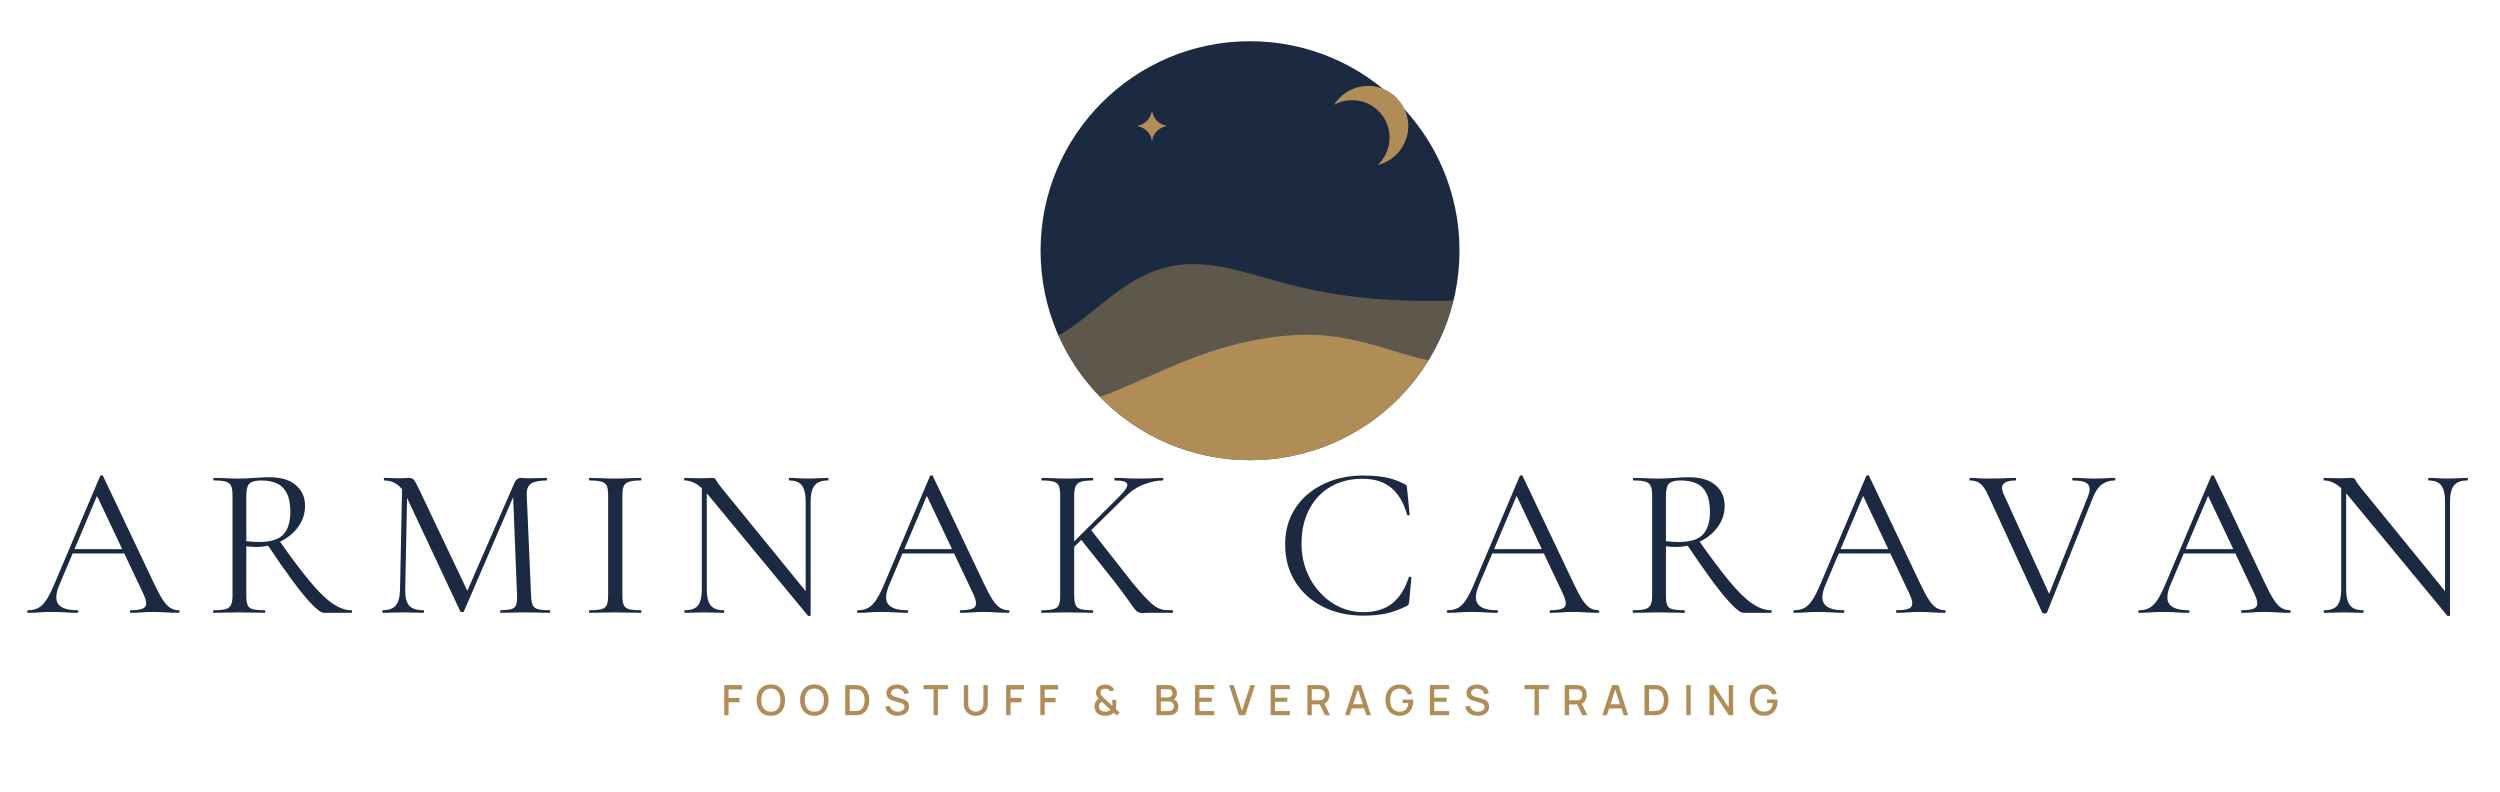
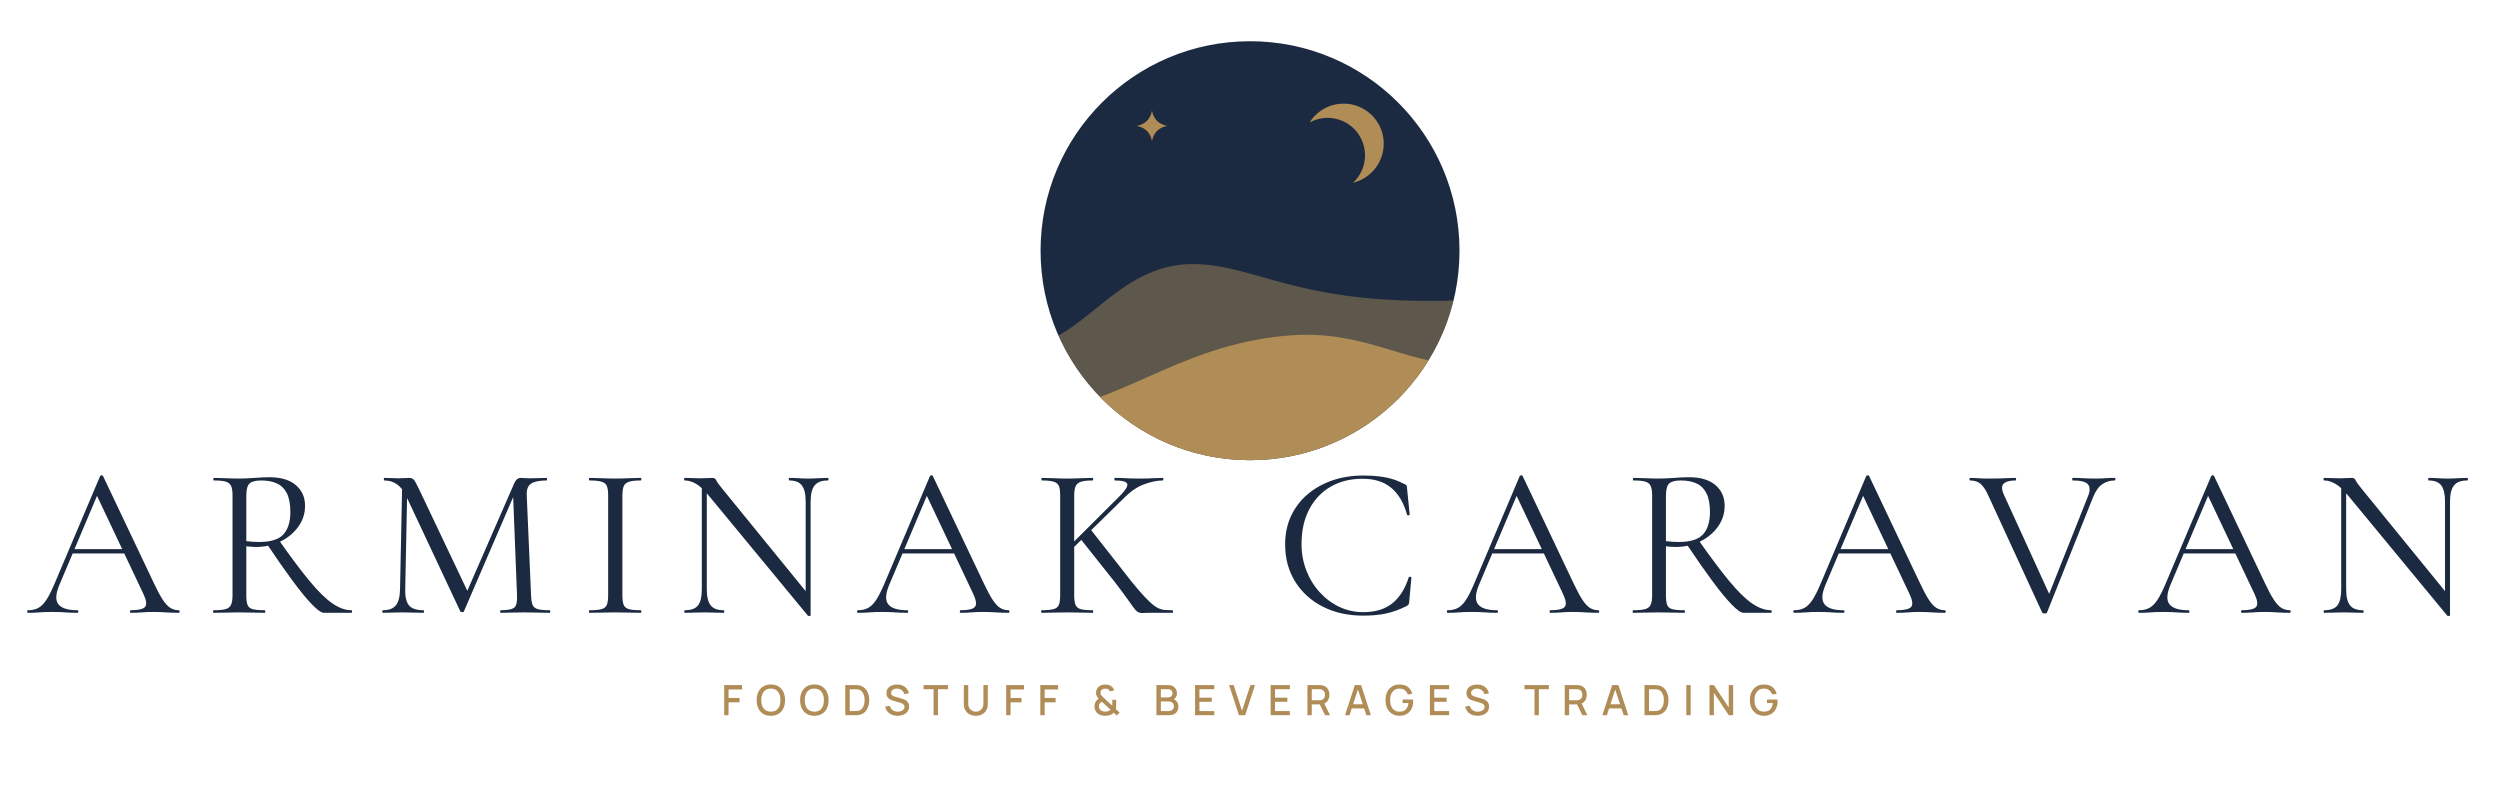
<svg xmlns="http://www.w3.org/2000/svg" viewBox="0 0 718.0 227.2" width="718.0" height="227.2" role="img" aria-label="ARMINAK CARAVAN">
  <g transform="translate(295.01 8.00) scale(1.28)">
    <g>
      <defs>
        <clipPath id="sccm2colour">
          <circle cx="50" cy="50" r="47.0" />
        </clipPath>
      </defs>
      <circle cx="50" cy="50" r="47.0" fill="#1B2A41" />
      <g clip-path="url(#sccm2colour)">
        <path d="M 0 71 C 12 71 20 53 37 53 C 52 53 61 63 100 61 L 100 100 L 0 100 Z" fill="#B08D57" opacity="0.45" />
        <path d="M 0 86 C 20 86 33 71 59 69 C 77 67.6 87 77 100 75 L 100 100 L 0 100 Z" fill="#B08D57" />
      </g>
-       <path d="M 78.633 30.769 A 9.0 9.0 0 1 0 68.873 17.255 A 8.4 8.4 0 0 1 78.633 30.769 Z" fill="#B08D57" />
+       <path d="M 63.367 21.231 A 9.0 9.0 0 1 1 73.127 34.745 A 8.4 8.4 0 0 0 63.367 21.231 Z" fill="#B08D57" />
      <path d="M 28.00 18.60 Q 28.56 21.44 31.40 22.00 Q 28.56 22.56 28.00 25.40 Q 27.44 22.56 24.60 22.00 Q 27.44 21.44 28.00 18.60 Z" fill="#B08D57" />
    </g>
  </g>
  <path d="M20.03 158.95 20.65 157.71H37.08L37.51 158.95ZM51.34 175.26Q51.59 175.26 51.59 175.63Q51.59 176 51.34 176Q49.54 176 47.68 175.88Q45.82 175.75 44.08 175.75Q42.16 175.75 40.74 175.88Q39.31 176 37.57 176Q37.33 176 37.33 175.63Q37.33 175.26 37.57 175.26Q40.86 175.26 41.67 174.3Q42.47 173.33 41.23 170.67L27.47 141.59L29.02 139.67L16.99 168.13Q15.44 171.91 16.8 173.58Q18.17 175.26 22.2 175.26Q22.51 175.26 22.51 175.63Q22.51 176 22.2 176Q20.34 176 18.79 175.88Q17.24 175.75 14.88 175.75Q12.65 175.75 11.32 175.88Q9.98 176 8.06 176Q7.81 176 7.81 175.63Q7.81 175.26 8.06 175.26Q9.74 175.26 10.98 174.61Q12.22 173.95 13.3 172.31Q14.39 170.67 15.69 167.57L28.77 136.69Q28.89 136.51 29.2 136.51Q29.51 136.51 29.58 136.69L44.21 167.51Q45.63 170.54 46.75 172.25Q47.87 173.95 48.95 174.61Q50.04 175.26 51.34 175.26ZM93 176Q91.95 176 89.62 173.61Q87.3 171.23 83.98 166.73Q80.66 162.24 76.57 156.1L80.04 155.04Q85.31 162.55 89 166.98Q92.69 171.41 95.51 173.33Q98.33 175.26 100.94 175.26Q101.12 175.26 101.12 175.63Q101.12 176 100.94 176Q97.84 176 95.88 176Q93.93 176 93 176ZM77.38 137.06Q82.34 137.06 84.97 139.33Q87.61 141.59 87.61 145.25Q87.61 148.6 85.66 151.29Q83.7 153.99 80.51 155.54Q77.32 157.09 73.53 157.09Q72.91 157.09 72.14 157.03Q71.36 156.97 70.74 156.9V170.98Q70.74 172.78 71.09 173.71Q71.43 174.64 72.57 174.95Q73.72 175.26 76.01 175.26Q76.2 175.26 76.2 175.63Q76.2 176 76.01 176Q74.53 176 72.7 175.94Q70.87 175.88 68.7 175.88Q66.65 175.88 64.76 175.94Q62.87 176 61.32 176Q61.2 176 61.2 175.63Q61.2 175.26 61.32 175.26Q63.61 175.26 64.76 174.95Q65.91 174.64 66.34 173.71Q66.78 172.78 66.78 170.98V142.27Q66.78 140.47 66.37 139.57Q65.97 138.68 64.85 138.33Q63.74 137.99 61.44 137.99Q61.26 137.99 61.26 137.62Q61.26 137.25 61.44 137.25Q62.93 137.25 64.79 137.34Q66.65 137.44 68.7 137.44Q70.62 137.44 73.13 137.25Q75.64 137.06 77.38 137.06ZM83.39 147.05Q83.39 143.64 82.37 141.65Q81.35 139.67 79.49 138.83Q77.63 137.99 75.02 137.99Q72.73 137.99 71.74 138.8Q70.74 139.61 70.74 142.4V155.42Q71.61 155.54 72.6 155.6Q73.6 155.66 74.4 155.66Q79.42 155.66 81.41 153.46Q83.39 151.26 83.39 147.05ZM114.89 169.24 115.51 138.68 117 138.8 116.38 169.24Q116.31 172.47 117.46 173.86Q118.61 175.26 121.65 175.26Q121.77 175.26 121.77 175.63Q121.77 176 121.65 176Q120.28 176 118.83 175.94Q117.37 175.88 115.63 175.88Q114.02 175.88 112.59 175.94Q111.17 176 109.93 176Q109.8 176 109.8 175.63Q109.8 175.26 109.93 175.26Q112.53 175.26 113.68 173.86Q114.83 172.47 114.89 169.24ZM157.85 175.26Q158.04 175.26 158.04 175.63Q158.04 176 157.85 176Q156.37 176 154.48 175.94Q152.58 175.88 150.54 175.88Q148.55 175.88 146.85 175.94Q145.14 176 143.78 176Q143.66 176 143.66 175.63Q143.66 175.26 143.78 175.26Q146.88 175.26 147.75 174.45Q148.62 173.64 148.49 170.98L147.31 141.03L149.36 138.18L133.24 175.57Q133.18 175.81 132.74 175.81Q132.31 175.81 132.19 175.57L116.62 142.4Q114.52 137.99 110.36 137.99Q110.24 137.99 110.24 137.62Q110.24 137.25 110.36 137.25Q111.35 137.25 112.5 137.31Q113.65 137.37 114.39 137.37Q115.38 137.37 116.22 137.31Q117.06 137.25 117.49 137.25Q118.36 137.25 118.86 137.81Q119.35 138.37 120.34 140.47L134.48 170.23L132.56 173.46L147.69 138.8Q148 138.06 148.49 137.65Q148.99 137.25 149.55 137.25Q149.92 137.25 150.54 137.31Q151.16 137.37 152.03 137.37Q153.7 137.37 154.75 137.31Q155.81 137.25 156.99 137.25Q157.11 137.25 157.11 137.62Q157.11 137.99 156.99 137.99Q154.01 137.99 152.58 138.86Q151.16 139.73 151.28 142.27L152.52 170.98Q152.58 172.78 152.96 173.71Q153.33 174.64 154.48 174.95Q155.62 175.26 157.85 175.26ZM178.75 170.98Q178.75 172.78 179.12 173.71Q179.49 174.64 180.64 174.95Q181.79 175.26 184.02 175.26Q184.2 175.26 184.2 175.63Q184.2 176 184.02 176Q182.53 176 180.7 175.94Q178.87 175.88 176.64 175.88Q174.59 175.88 172.7 175.94Q170.81 176 169.32 176Q169.14 176 169.14 175.63Q169.14 175.26 169.32 175.26Q171.56 175.26 172.73 174.95Q173.91 174.64 174.28 173.71Q174.66 172.78 174.66 170.98V142.27Q174.66 140.47 174.28 139.57Q173.91 138.68 172.73 138.33Q171.56 137.99 169.32 137.99Q169.14 137.99 169.14 137.62Q169.14 137.25 169.32 137.25Q170.81 137.25 172.7 137.34Q174.59 137.44 176.64 137.44Q178.87 137.44 180.73 137.34Q182.59 137.25 184.02 137.25Q184.2 137.25 184.2 137.62Q184.2 137.99 184.02 137.99Q181.79 137.99 180.64 138.37Q179.49 138.74 179.12 139.67Q178.75 140.6 178.75 142.4ZM201.56 169.24V138.68L202.99 138.8V169.24Q202.99 172.47 204.11 173.86Q205.22 175.26 207.83 175.26Q208.01 175.26 208.01 175.63Q208.01 176 207.83 176Q206.59 176 205.28 175.94Q203.98 175.88 202.37 175.88Q200.82 175.88 199.39 175.94Q197.97 176 196.67 176Q196.54 176 196.54 175.63Q196.54 175.26 196.67 175.26Q199.39 175.26 200.48 173.86Q201.56 172.47 201.56 169.24ZM232.81 176.74Q232.81 176.87 232.5 176.9Q232.19 176.93 232.07 176.87L203.55 142.33Q201.44 139.79 199.8 138.89Q198.15 137.99 196.67 137.99Q196.48 137.99 196.48 137.62Q196.48 137.25 196.67 137.25Q197.78 137.25 198.93 137.31Q200.08 137.37 201.01 137.37Q202.12 137.37 203.11 137.31Q204.11 137.25 204.6 137.25Q205.41 137.25 205.72 137.96Q206.03 138.68 207.52 140.47L232.32 170.92ZM232.81 144.07V176.74L231.39 174.82V144.07Q231.39 140.85 230.3 139.42Q229.22 137.99 226.67 137.99Q226.55 137.99 226.55 137.62Q226.55 137.25 226.67 137.25Q227.91 137.25 229.25 137.34Q230.58 137.44 232.13 137.44Q233.62 137.44 235.07 137.34Q236.53 137.25 237.77 137.25Q237.96 137.25 237.96 137.62Q237.96 137.99 237.77 137.99Q235.11 137.99 233.96 139.42Q232.81 140.85 232.81 144.07ZM258.36 158.95 258.98 157.71H275.41L275.84 158.95ZM289.67 175.26Q289.91 175.26 289.91 175.63Q289.91 176 289.67 176Q287.87 176 286.01 175.88Q284.15 175.75 282.41 175.75Q280.49 175.75 279.06 175.88Q277.64 176 275.9 176Q275.65 176 275.65 175.63Q275.65 175.26 275.9 175.26Q279.19 175.26 279.99 174.3Q280.8 173.33 279.56 170.67L265.8 141.59L267.35 139.67L255.32 168.13Q253.77 171.91 255.13 173.58Q256.5 175.26 260.53 175.26Q260.84 175.26 260.84 175.63Q260.84 176 260.53 176Q258.67 176 257.12 175.88Q255.57 175.75 253.21 175.75Q250.98 175.75 249.65 175.88Q248.31 176 246.39 176Q246.14 176 246.14 175.63Q246.14 175.26 246.39 175.26Q248.06 175.26 249.3 174.61Q250.54 173.95 251.63 172.31Q252.71 170.67 254.02 167.57L267.1 136.69Q267.22 136.51 267.53 136.51Q267.84 136.51 267.9 136.69L282.54 167.51Q283.96 170.54 285.08 172.25Q286.19 173.95 287.28 174.61Q288.36 175.26 289.67 175.26ZM304.48 170.98V142.27Q304.48 140.47 304.11 139.57Q303.74 138.68 302.59 138.33Q301.45 137.99 299.21 137.99Q299.09 137.99 299.09 137.62Q299.09 137.25 299.21 137.25Q300.7 137.25 302.56 137.34Q304.42 137.44 306.47 137.44Q308.7 137.44 310.53 137.34Q312.36 137.25 313.78 137.25Q313.97 137.25 313.97 137.62Q313.97 137.99 313.78 137.99Q311.55 137.99 310.44 138.37Q309.32 138.74 308.92 139.67Q308.51 140.6 308.51 142.4V170.98Q308.51 172.78 308.89 173.71Q309.26 174.64 310.4 174.95Q311.55 175.26 313.78 175.26Q313.97 175.26 313.97 175.63Q313.97 176 313.78 176Q312.3 176 310.5 175.94Q308.7 175.88 306.47 175.88Q304.42 175.88 302.53 175.94Q300.64 176 299.15 176Q299.03 176 299.03 175.63Q299.03 175.26 299.15 175.26Q301.38 175.26 302.56 174.95Q303.74 174.64 304.11 173.71Q304.48 172.78 304.48 170.98ZM320.05 167.01 310.19 154.61 313.29 152.13 322.34 163.66Q325.13 167.32 327.08 169.55Q329.04 171.78 330.34 172.99Q331.64 174.2 332.66 174.67Q333.69 175.13 334.62 175.19Q335.55 175.26 336.72 175.26Q336.91 175.26 336.91 175.63Q336.91 176 336.72 176Q333.93 176 332.26 176Q330.59 176 329.78 176Q329.22 176 328.88 176.03Q328.54 176.06 328.17 176.06Q327.3 176.06 326.77 175.75Q326.25 175.44 325.56 174.51Q324.88 173.58 323.61 171.78Q322.34 169.99 320.05 167.01ZM305.79 158.21 321.78 142.27Q324.08 139.92 323.73 138.95Q323.39 137.99 320.17 137.99Q320.05 137.99 320.05 137.62Q320.05 137.25 320.17 137.25Q321.72 137.25 323.27 137.34Q324.82 137.44 327.36 137.44Q329.78 137.44 331.21 137.34Q332.63 137.25 333.93 137.25Q334.12 137.25 334.12 137.62Q334.12 137.99 333.93 137.99Q331.7 137.99 328.79 139.02Q325.87 140.04 323.21 142.64L307.34 158.21ZM391.53 136.57Q394.14 136.57 396.15 136.82Q398.17 137.06 399.9 137.59Q401.64 138.12 403.44 139.05Q403.87 139.3 403.96 139.45Q404.06 139.61 404.12 140.41L404.86 147.79Q404.86 147.91 404.55 148.01Q404.24 148.1 404.12 147.85Q402.69 142.71 399.56 140.1Q396.43 137.5 391.35 137.5Q386.08 137.5 382.14 139.79Q378.2 142.09 376 146.3Q373.8 150.52 373.8 156.22Q373.8 160.31 375.2 163.88Q376.59 167.44 379.07 170.14Q381.55 172.84 384.74 174.33Q387.94 175.81 391.53 175.81Q396.68 175.81 399.84 173.3Q403 170.79 404.61 165.77Q404.68 165.58 405.02 165.65Q405.36 165.71 405.36 165.83L404.74 172.65Q404.68 173.4 404.55 173.58Q404.43 173.77 404.06 174.02Q400.83 175.63 397.98 176.22Q395.13 176.81 391.53 176.81Q384.96 176.81 379.91 174.23Q374.85 171.66 371.97 167.04Q369.09 162.42 369.09 156.35Q369.09 151.88 370.76 148.25Q372.44 144.63 375.47 142.02Q378.51 139.42 382.6 137.99Q386.7 136.57 391.53 136.57ZM427.74 158.95 428.36 157.71H444.79L445.22 158.95ZM459.05 175.26Q459.3 175.26 459.3 175.63Q459.3 176 459.05 176Q457.25 176 455.39 175.88Q453.53 175.75 451.8 175.75Q449.87 175.75 448.45 175.88Q447.02 176 445.29 176Q445.04 176 445.04 175.63Q445.04 175.26 445.29 175.26Q448.57 175.26 449.38 174.3Q450.18 173.33 448.94 170.67L435.18 141.59L436.73 139.67L424.7 168.13Q423.15 171.91 424.52 173.58Q425.88 175.26 429.91 175.26Q430.22 175.26 430.22 175.63Q430.22 176 429.91 176Q428.05 176 426.5 175.88Q424.95 175.75 422.59 175.75Q420.36 175.75 419.03 175.88Q417.7 176 415.77 176Q415.53 176 415.53 175.63Q415.53 175.26 415.77 175.26Q417.45 175.26 418.69 174.61Q419.93 173.95 421.01 172.31Q422.1 170.67 423.4 167.57L436.48 136.69Q436.61 136.51 436.92 136.51Q437.23 136.51 437.29 136.69L451.92 167.51Q453.35 170.54 454.46 172.25Q455.58 173.95 456.66 174.61Q457.75 175.26 459.05 175.26ZM500.71 176Q499.66 176 497.33 173.61Q495.01 171.23 491.69 166.73Q488.38 162.24 484.28 156.1L487.76 155.04Q493.03 162.55 496.72 166.98Q500.4 171.41 503.23 173.33Q506.05 175.26 508.65 175.26Q508.84 175.26 508.84 175.63Q508.84 176 508.65 176Q505.55 176 503.6 176Q501.64 176 500.71 176ZM485.09 137.06Q490.05 137.06 492.69 139.33Q495.32 141.59 495.32 145.25Q495.32 148.6 493.37 151.29Q491.41 153.99 488.22 155.54Q485.03 157.09 481.25 157.09Q480.63 157.09 479.85 157.03Q479.08 156.97 478.46 156.9V170.98Q478.46 172.78 478.8 173.71Q479.14 174.64 480.28 174.95Q481.43 175.26 483.73 175.26Q483.91 175.26 483.91 175.63Q483.91 176 483.73 176Q482.24 176 480.41 175.94Q478.58 175.88 476.41 175.88Q474.36 175.88 472.47 175.94Q470.58 176 469.03 176Q468.91 176 468.91 175.63Q468.91 175.26 469.03 175.26Q471.33 175.26 472.47 174.95Q473.62 174.64 474.05 173.71Q474.49 172.78 474.49 170.98V142.27Q474.49 140.47 474.08 139.57Q473.68 138.68 472.57 138.33Q471.45 137.99 469.16 137.99Q468.97 137.99 468.97 137.62Q468.97 137.25 469.16 137.25Q470.64 137.25 472.5 137.34Q474.36 137.44 476.41 137.44Q478.33 137.44 480.84 137.25Q483.35 137.06 485.09 137.06ZM491.1 147.05Q491.1 143.64 490.08 141.65Q489.06 139.67 487.2 138.83Q485.34 137.99 482.73 137.99Q480.44 137.99 479.45 138.8Q478.46 139.61 478.46 142.4V155.42Q479.32 155.54 480.32 155.6Q481.31 155.66 482.11 155.66Q487.14 155.66 489.12 153.46Q491.1 151.26 491.1 147.05ZM527.25 158.95 527.87 157.71H544.3L544.73 158.95ZM558.56 175.26Q558.81 175.26 558.81 175.63Q558.81 176 558.56 176Q556.76 176 554.9 175.88Q553.04 175.75 551.31 175.75Q549.38 175.75 547.96 175.88Q546.53 176 544.8 176Q544.55 176 544.55 175.63Q544.55 175.26 544.8 175.26Q548.08 175.26 548.89 174.3Q549.69 173.33 548.45 170.67L534.69 141.59L536.24 139.67L524.21 168.13Q522.66 171.91 524.03 173.58Q525.39 175.26 529.42 175.26Q529.73 175.26 529.73 175.63Q529.73 176 529.42 176Q527.56 176 526.01 175.88Q524.46 175.75 522.1 175.75Q519.87 175.75 518.54 175.88Q517.21 176 515.28 176Q515.04 176 515.04 175.63Q515.04 175.26 515.28 175.26Q516.96 175.26 518.2 174.61Q519.44 173.95 520.52 172.31Q521.61 170.67 522.91 167.57L535.99 136.69Q536.12 136.51 536.43 136.51Q536.74 136.51 536.8 136.69L551.43 167.51Q552.86 170.54 553.97 172.25Q555.09 173.95 556.17 174.61Q557.26 175.26 558.56 175.26ZM607.35 137.25Q607.54 137.25 607.54 137.62Q607.54 137.99 607.35 137.99Q605.37 137.99 603.79 139.05Q602.21 140.1 601.09 142.89L587.89 175.94Q587.82 176.19 587.23 176.19Q586.65 176.19 586.52 175.94L571.08 142.4Q570.03 140.04 568.88 139.02Q567.74 137.99 565.81 137.99Q565.63 137.99 565.63 137.62Q565.63 137.25 565.81 137.25Q566.68 137.25 567.49 137.31Q568.29 137.37 569.16 137.41Q570.03 137.44 570.96 137.44Q572.82 137.44 574.25 137.41Q575.67 137.37 576.79 137.31Q577.9 137.25 578.83 137.25Q579.02 137.25 579.02 137.62Q579.02 137.99 578.83 137.99Q576.42 137.99 575.45 138.92Q574.49 139.85 575.55 142.15L588.94 171.47L587.02 174.33L599.67 142.52Q600.6 140.23 599.67 139.11Q598.74 137.99 595.33 137.99Q595.14 137.99 595.14 137.62Q595.14 137.25 595.33 137.25Q596.88 137.25 598.24 137.34Q599.6 137.44 601.84 137.44Q603.63 137.44 604.72 137.34Q605.8 137.25 607.35 137.25ZM626.33 158.95 626.95 157.71H643.38L643.81 158.95ZM657.64 175.26Q657.88 175.26 657.88 175.63Q657.88 176 657.64 176Q655.84 176 653.98 175.88Q652.12 175.75 650.38 175.75Q648.46 175.75 647.03 175.88Q645.61 176 643.87 176Q643.62 176 643.62 175.63Q643.62 175.26 643.87 175.26Q647.16 175.26 647.96 174.3Q648.77 173.33 647.53 170.67L633.77 141.59L635.32 139.67L623.29 168.13Q621.74 171.91 623.1 173.58Q624.47 175.26 628.5 175.26Q628.81 175.26 628.81 175.63Q628.81 176 628.5 176Q626.64 176 625.09 175.88Q623.54 175.75 621.18 175.75Q618.95 175.75 617.62 175.88Q616.28 176 614.36 176Q614.11 176 614.11 175.63Q614.11 175.26 614.36 175.26Q616.03 175.26 617.27 174.61Q618.51 173.95 619.6 172.31Q620.68 170.67 621.99 167.57L635.07 136.69Q635.19 136.51 635.5 136.51Q635.81 136.51 635.87 136.69L650.51 167.51Q651.93 170.54 653.05 172.25Q654.16 173.95 655.25 174.61Q656.33 175.26 657.64 175.26ZM672.39 169.24V138.68L673.82 138.8V169.24Q673.82 172.47 674.93 173.86Q676.05 175.26 678.65 175.26Q678.84 175.26 678.84 175.63Q678.84 176 678.65 176Q677.41 176 676.11 175.94Q674.81 175.88 673.2 175.88Q671.65 175.88 670.22 175.94Q668.8 176 667.49 176Q667.37 176 667.37 175.63Q667.37 175.26 667.49 175.26Q670.22 175.26 671.31 173.86Q672.39 172.47 672.39 169.24ZM703.64 176.74Q703.64 176.87 703.33 176.9Q703.02 176.93 702.9 176.87L674.38 142.33Q672.27 139.79 670.62 138.89Q668.98 137.99 667.49 137.99Q667.31 137.99 667.31 137.62Q667.31 137.25 667.49 137.25Q668.61 137.25 669.76 137.31Q670.9 137.37 671.83 137.37Q672.95 137.37 673.94 137.31Q674.93 137.25 675.43 137.25Q676.24 137.25 676.55 137.96Q676.86 138.68 678.34 140.47L703.14 170.92ZM703.64 144.07V176.74L702.21 174.82V144.07Q702.21 140.85 701.13 139.42Q700.04 137.99 697.5 137.99Q697.38 137.99 697.38 137.62Q697.38 137.25 697.5 137.25Q698.74 137.25 700.08 137.34Q701.41 137.44 702.96 137.44Q704.45 137.44 705.9 137.34Q707.36 137.25 708.6 137.25Q708.79 137.25 708.79 137.62Q708.79 137.99 708.6 137.99Q705.93 137.99 704.79 139.42Q703.64 140.85 703.64 144.07Z" fill="#1B2A41" />
  <path d="M207.99 205.4V196.76H213.11V198.01H209.24V200.45H212.39V201.71H209.24V205.4ZM221.39 205.58Q220.1 205.58 219.19 205.01Q218.27 204.45 217.79 203.43Q217.31 202.42 217.31 201.08Q217.31 199.74 217.79 198.73Q218.27 197.71 219.19 197.15Q220.1 196.58 221.39 196.58Q222.68 196.58 223.6 197.15Q224.51 197.71 224.99 198.73Q225.47 199.74 225.47 201.08Q225.47 202.42 224.99 203.43Q224.51 204.45 223.6 205.01Q222.68 205.58 221.39 205.58ZM221.39 204.39Q222.31 204.4 222.92 203.98Q223.53 203.56 223.84 202.82Q224.14 202.07 224.14 201.08Q224.14 200.09 223.84 199.35Q223.53 198.61 222.92 198.19Q222.31 197.78 221.39 197.77Q220.48 197.76 219.87 198.18Q219.26 198.59 218.95 199.34Q218.65 200.09 218.64 201.08Q218.63 202.07 218.94 202.81Q219.25 203.55 219.86 203.97Q220.48 204.38 221.39 204.39ZM233.88 205.58Q232.58 205.58 231.67 205.01Q230.76 204.45 230.28 203.43Q229.79 202.42 229.79 201.08Q229.79 199.74 230.28 198.73Q230.76 197.71 231.67 197.15Q232.58 196.58 233.88 196.58Q235.17 196.58 236.08 197.15Q237 197.71 237.48 198.73Q237.96 199.74 237.96 201.08Q237.96 202.42 237.48 203.43Q237 204.45 236.08 205.01Q235.17 205.58 233.88 205.58ZM233.88 204.39Q234.8 204.4 235.41 203.98Q236.02 203.56 236.32 202.82Q236.63 202.07 236.63 201.08Q236.63 200.09 236.32 199.35Q236.02 198.61 235.41 198.19Q234.8 197.78 233.88 197.77Q232.96 197.76 232.35 198.18Q231.74 198.59 231.44 199.34Q231.13 200.09 231.13 201.08Q231.12 202.07 231.43 202.81Q231.73 203.55 232.35 203.97Q232.96 204.38 233.88 204.39ZM242.76 205.4V196.76H245.47Q245.59 196.76 245.91 196.77Q246.24 196.77 246.54 196.81Q247.55 196.94 248.25 197.54Q248.94 198.14 249.29 199.06Q249.65 199.98 249.65 201.08Q249.65 202.18 249.29 203.11Q248.94 204.03 248.25 204.62Q247.55 205.22 246.54 205.35Q246.24 205.39 245.91 205.39Q245.59 205.4 245.47 205.4ZM244.04 204.21H245.47Q245.67 204.21 245.95 204.19Q246.23 204.18 246.45 204.15Q247.11 204.02 247.52 203.57Q247.93 203.13 248.12 202.47Q248.32 201.82 248.32 201.08Q248.32 200.32 248.12 199.67Q247.92 199.02 247.51 198.58Q247.1 198.13 246.45 198.01Q246.23 197.97 245.95 197.96Q245.66 197.95 245.47 197.95H244.04ZM257.78 205.58Q256.85 205.58 256.1 205.26Q255.35 204.94 254.87 204.34Q254.39 203.74 254.24 202.92L255.55 202.72Q255.75 203.52 256.38 203.96Q257.01 204.4 257.85 204.4Q258.37 204.4 258.81 204.23Q259.25 204.07 259.51 203.76Q259.78 203.45 259.78 203.02Q259.78 202.78 259.7 202.6Q259.62 202.42 259.48 202.29Q259.34 202.15 259.14 202.06Q258.94 201.96 258.7 201.88L256.48 201.23Q256.16 201.13 255.82 200.98Q255.49 200.83 255.21 200.58Q254.93 200.33 254.75 199.96Q254.58 199.59 254.58 199.06Q254.58 198.27 254.99 197.71Q255.4 197.16 256.1 196.87Q256.81 196.59 257.68 196.59Q258.55 196.6 259.25 196.9Q259.94 197.2 260.4 197.76Q260.86 198.32 261.03 199.12L259.69 199.35Q259.6 198.86 259.3 198.51Q259.01 198.16 258.58 197.97Q258.16 197.78 257.66 197.77Q257.18 197.76 256.78 197.92Q256.38 198.07 256.14 198.36Q255.91 198.64 255.91 199Q255.91 199.36 256.12 199.59Q256.33 199.81 256.63 199.94Q256.94 200.07 257.25 200.15L258.85 200.6Q259.15 200.68 259.53 200.82Q259.91 200.97 260.26 201.22Q260.62 201.47 260.86 201.89Q261.09 202.3 261.09 202.93Q261.09 203.59 260.83 204.08Q260.56 204.58 260.1 204.91Q259.64 205.24 259.04 205.41Q258.44 205.58 257.78 205.58ZM268.12 205.4V197.94H265.25V196.76H272.25V197.94H269.38V205.4ZM280.25 205.58Q279.24 205.58 278.46 205.16Q277.69 204.75 277.25 203.99Q276.81 203.24 276.81 202.22V196.77L278.08 196.76V202.15Q278.08 202.71 278.27 203.13Q278.45 203.55 278.77 203.83Q279.08 204.11 279.46 204.25Q279.85 204.4 280.25 204.4Q280.66 204.4 281.05 204.25Q281.44 204.1 281.75 203.82Q282.06 203.54 282.24 203.12Q282.43 202.7 282.43 202.15V196.76H283.7V202.22Q283.7 203.23 283.26 203.99Q282.82 204.75 282.04 205.16Q281.27 205.58 280.25 205.58ZM288.98 205.4V196.76H294.1V198.01H290.23V200.45H293.38V201.71H290.23V205.4ZM298.78 205.4V196.76H303.89V198.01H300.03V200.45H303.17V201.71H300.03V205.4ZM317.41 205.58Q316.69 205.58 316.06 205.37Q315.43 205.15 315 204.7Q314.67 204.33 314.51 203.89Q314.35 203.45 314.33 202.95Q314.33 202.47 314.48 202.01Q314.62 201.55 314.92 201.19Q315.06 201.02 315.23 200.9Q315.4 200.77 315.56 200.68Q315.18 200.26 314.98 199.88Q314.78 199.5 314.78 198.97Q314.78 198.24 315.17 197.66Q315.55 197.07 316.22 196.81Q316.52 196.69 316.84 196.64Q317.16 196.6 317.46 196.6Q318 196.6 318.5 196.75Q319.01 196.91 319.37 197.26Q319.6 197.47 319.75 197.74Q319.91 198 320 198.28L318.76 198.57Q318.66 198.28 318.43 198.08Q318.23 197.91 317.97 197.84Q317.71 197.78 317.45 197.78Q317.02 197.78 316.68 197.94Q316.37 198.09 316.21 198.35Q316.06 198.61 316.06 198.98Q316.06 199.3 316.17 199.5Q316.28 199.7 316.48 199.92Q316.59 200.04 316.75 200.19Q316.91 200.33 317.08 200.49L319.43 202.68Q319.44 202.54 319.45 202.39Q319.45 202.24 319.45 202.11L319.45 200.98H320.57V202.47Q320.57 202.84 320.55 203.15Q320.53 203.45 320.47 203.64L321.55 204.64L320.74 205.51L319.87 204.69Q319.6 204.96 319.25 205.15Q318.91 205.34 318.56 205.43Q318.27 205.52 317.99 205.55Q317.7 205.58 317.41 205.58ZM317.45 204.38Q317.69 204.38 317.89 204.35Q318.1 204.33 318.28 204.25Q318.53 204.15 318.69 204.04Q318.85 203.93 318.96 203.83L316.5 201.57Q316.31 201.64 316.15 201.74Q316 201.85 315.88 201.99Q315.74 202.16 315.67 202.39Q315.61 202.62 315.61 202.89Q315.61 203.17 315.7 203.41Q315.8 203.65 315.95 203.83Q316.19 204.12 316.62 204.25Q317.05 204.38 317.45 204.38ZM332.12 205.4V196.76H335.52Q336.34 196.76 336.9 197.1Q337.46 197.43 337.74 197.96Q338.02 198.49 338.02 199.08Q338.02 199.8 337.67 200.31Q337.32 200.82 336.73 201L336.71 200.71Q337.54 200.91 337.99 201.5Q338.43 202.09 338.43 202.88Q338.43 203.64 338.13 204.21Q337.82 204.77 337.25 205.09Q336.67 205.4 335.84 205.4ZM333.4 204.21H335.65Q336.08 204.21 336.42 204.04Q336.76 203.88 336.95 203.58Q337.15 203.28 337.15 202.86Q337.15 202.47 336.98 202.15Q336.8 201.84 336.48 201.65Q336.16 201.47 335.73 201.47H333.4ZM333.4 200.29H335.5Q335.85 200.29 336.13 200.15Q336.41 200.01 336.57 199.74Q336.74 199.47 336.74 199.09Q336.74 198.59 336.4 198.27Q336.07 197.94 335.5 197.94H333.4ZM343.22 205.4V196.76H348.74V197.94H344.48V200.37H348.02V201.55H344.48V204.22H348.74V205.4ZM355.81 205.4 353 196.76H354.31L356.7 204.13L359.12 196.76H360.43L357.62 205.4ZM364.93 205.4V196.76H370.45V197.94H366.18V200.37H369.73V201.55H366.18V204.22H370.45V205.4ZM375.49 205.4V196.76H378.98Q379.1 196.76 379.29 196.77Q379.48 196.78 379.64 196.81Q380.36 196.92 380.85 197.3Q381.33 197.68 381.57 198.25Q381.81 198.83 381.81 199.53Q381.81 200.56 381.28 201.31Q380.75 202.05 379.7 202.24L379.19 202.3H376.74V205.4ZM380.54 205.4 378.83 201.88 380.1 201.56 381.97 205.4ZM376.74 201.11H378.93Q379.05 201.11 379.2 201.1Q379.34 201.09 379.48 201.06Q379.86 200.97 380.09 200.72Q380.33 200.48 380.43 200.16Q380.53 199.84 380.53 199.53Q380.53 199.21 380.43 198.89Q380.33 198.58 380.09 198.34Q379.86 198.09 379.48 198Q379.34 197.97 379.2 197.95Q379.05 197.94 378.93 197.94H376.74ZM386.29 205.4 389.1 196.76H390.91L393.71 205.4H392.41L389.83 197.52H390.15L387.59 205.4ZM387.75 203.45V202.27H392.26V203.45ZM401.93 205.58Q401.06 205.58 400.33 205.28Q399.59 204.97 399.05 204.39Q398.51 203.81 398.21 202.98Q397.91 202.14 397.91 201.08Q397.91 199.68 398.42 198.68Q398.93 197.67 399.84 197.13Q400.75 196.59 401.93 196.59Q403.45 196.59 404.36 197.29Q405.27 198 405.6 199.25L404.33 199.48Q404.06 198.7 403.48 198.24Q402.89 197.78 402 197.77Q401.08 197.77 400.47 198.18Q399.86 198.6 399.56 199.34Q399.25 200.09 399.25 201.08Q399.24 202.07 399.55 202.81Q399.85 203.55 400.47 203.97Q401.08 204.38 402 204.39Q402.74 204.4 403.27 204.11Q403.8 203.83 404.11 203.28Q404.42 202.72 404.51 201.92H402.83V200.91H405.85Q405.86 201.02 405.86 201.2Q405.87 201.37 405.87 201.42Q405.87 202.62 405.41 203.56Q404.95 204.51 404.06 205.04Q403.18 205.58 401.93 205.58ZM410.67 205.4V196.76H416.19V197.94H411.92V200.37H415.47V201.55H411.92V204.22H416.19V205.4ZM424.36 205.58Q423.43 205.58 422.68 205.26Q421.94 204.94 421.45 204.34Q420.97 203.74 420.83 202.92L422.14 202.72Q422.33 203.52 422.96 203.96Q423.59 204.4 424.43 204.4Q424.96 204.4 425.39 204.23Q425.83 204.07 426.1 203.76Q426.37 203.45 426.37 203.02Q426.37 202.78 426.28 202.6Q426.2 202.42 426.06 202.29Q425.92 202.15 425.72 202.06Q425.52 201.96 425.28 201.88L423.07 201.23Q422.74 201.13 422.41 200.98Q422.07 200.83 421.79 200.58Q421.51 200.33 421.34 199.96Q421.16 199.59 421.16 199.06Q421.16 198.27 421.57 197.71Q421.99 197.16 422.69 196.87Q423.39 196.59 424.26 196.59Q425.14 196.6 425.83 196.9Q426.52 197.2 426.98 197.76Q427.44 198.32 427.61 199.12L426.27 199.35Q426.18 198.86 425.89 198.51Q425.59 198.16 425.17 197.97Q424.74 197.78 424.24 197.77Q423.76 197.76 423.36 197.92Q422.96 198.07 422.73 198.36Q422.49 198.64 422.49 199Q422.49 199.36 422.7 199.59Q422.91 199.81 423.22 199.94Q423.53 200.07 423.83 200.15L425.43 200.6Q425.73 200.68 426.11 200.82Q426.49 200.97 426.85 201.22Q427.21 201.47 427.44 201.89Q427.67 202.3 427.67 202.93Q427.67 203.59 427.41 204.08Q427.15 204.58 426.69 204.91Q426.23 205.24 425.63 205.41Q425.03 205.58 424.36 205.58ZM440.71 205.4V197.94H437.83V196.76H444.83V197.94H441.96V205.4ZM449.39 205.4V196.76H452.89Q453.01 196.76 453.2 196.77Q453.38 196.78 453.55 196.81Q454.27 196.92 454.75 197.3Q455.24 197.68 455.48 198.25Q455.72 198.83 455.72 199.53Q455.72 200.56 455.19 201.31Q454.66 202.05 453.61 202.24L453.1 202.3H450.65V205.4ZM454.45 205.4 452.74 201.88 454.01 201.56 455.88 205.4ZM450.65 201.11H452.84Q452.96 201.11 453.1 201.1Q453.25 201.09 453.38 201.06Q453.77 200.97 454 200.72Q454.24 200.48 454.34 200.16Q454.44 199.84 454.44 199.53Q454.44 199.21 454.34 198.89Q454.24 198.58 454 198.34Q453.77 198.09 453.38 198Q453.25 197.97 453.1 197.95Q452.96 197.94 452.84 197.94H450.65ZM460.2 205.4 463.01 196.76H464.81L467.62 205.4H466.32L463.73 197.52H464.06L461.5 205.4ZM461.66 203.45V202.27H466.17V203.45ZM472.3 205.4V196.76H475.01Q475.13 196.76 475.45 196.77Q475.78 196.77 476.08 196.81Q477.1 196.94 477.79 197.54Q478.48 198.14 478.84 199.06Q479.19 199.98 479.19 201.08Q479.19 202.18 478.84 203.11Q478.48 204.03 477.79 204.62Q477.1 205.22 476.08 205.35Q475.78 205.39 475.45 205.39Q475.13 205.4 475.01 205.4ZM473.59 204.21H475.01Q475.21 204.21 475.49 204.19Q475.78 204.18 475.99 204.15Q476.65 204.02 477.06 203.57Q477.47 203.13 477.67 202.47Q477.86 201.82 477.86 201.08Q477.86 200.32 477.66 199.67Q477.46 199.02 477.05 198.58Q476.64 198.13 475.99 198.01Q475.78 197.97 475.49 197.96Q475.21 197.95 475.01 197.95H473.59ZM484.31 205.4V196.76H485.56V205.4ZM490.96 205.4V196.76H492.23L496.49 203.18V196.76H497.76V205.4H496.49L492.23 198.97V205.4ZM506.57 205.58Q505.7 205.58 504.97 205.28Q504.24 204.97 503.7 204.39Q503.16 203.81 502.86 202.98Q502.56 202.14 502.56 201.08Q502.56 199.68 503.07 198.68Q503.58 197.67 504.49 197.13Q505.39 196.59 506.57 196.59Q508.1 196.59 509.01 197.29Q509.92 198 510.25 199.25L508.97 199.48Q508.71 198.7 508.12 198.24Q507.53 197.78 506.65 197.77Q505.73 197.77 505.12 198.18Q504.51 198.6 504.2 199.34Q503.9 200.09 503.89 201.08Q503.89 202.07 504.19 202.81Q504.5 203.55 505.11 203.97Q505.73 204.38 506.65 204.39Q507.38 204.4 507.91 204.11Q508.45 203.83 508.76 203.28Q509.07 202.72 509.16 201.92H507.48V200.91H510.49Q510.5 201.02 510.51 201.2Q510.52 201.37 510.52 201.42Q510.52 202.62 510.05 203.56Q509.59 204.51 508.71 205.04Q507.83 205.58 506.57 205.58Z" fill="#B08D57" />
</svg>
